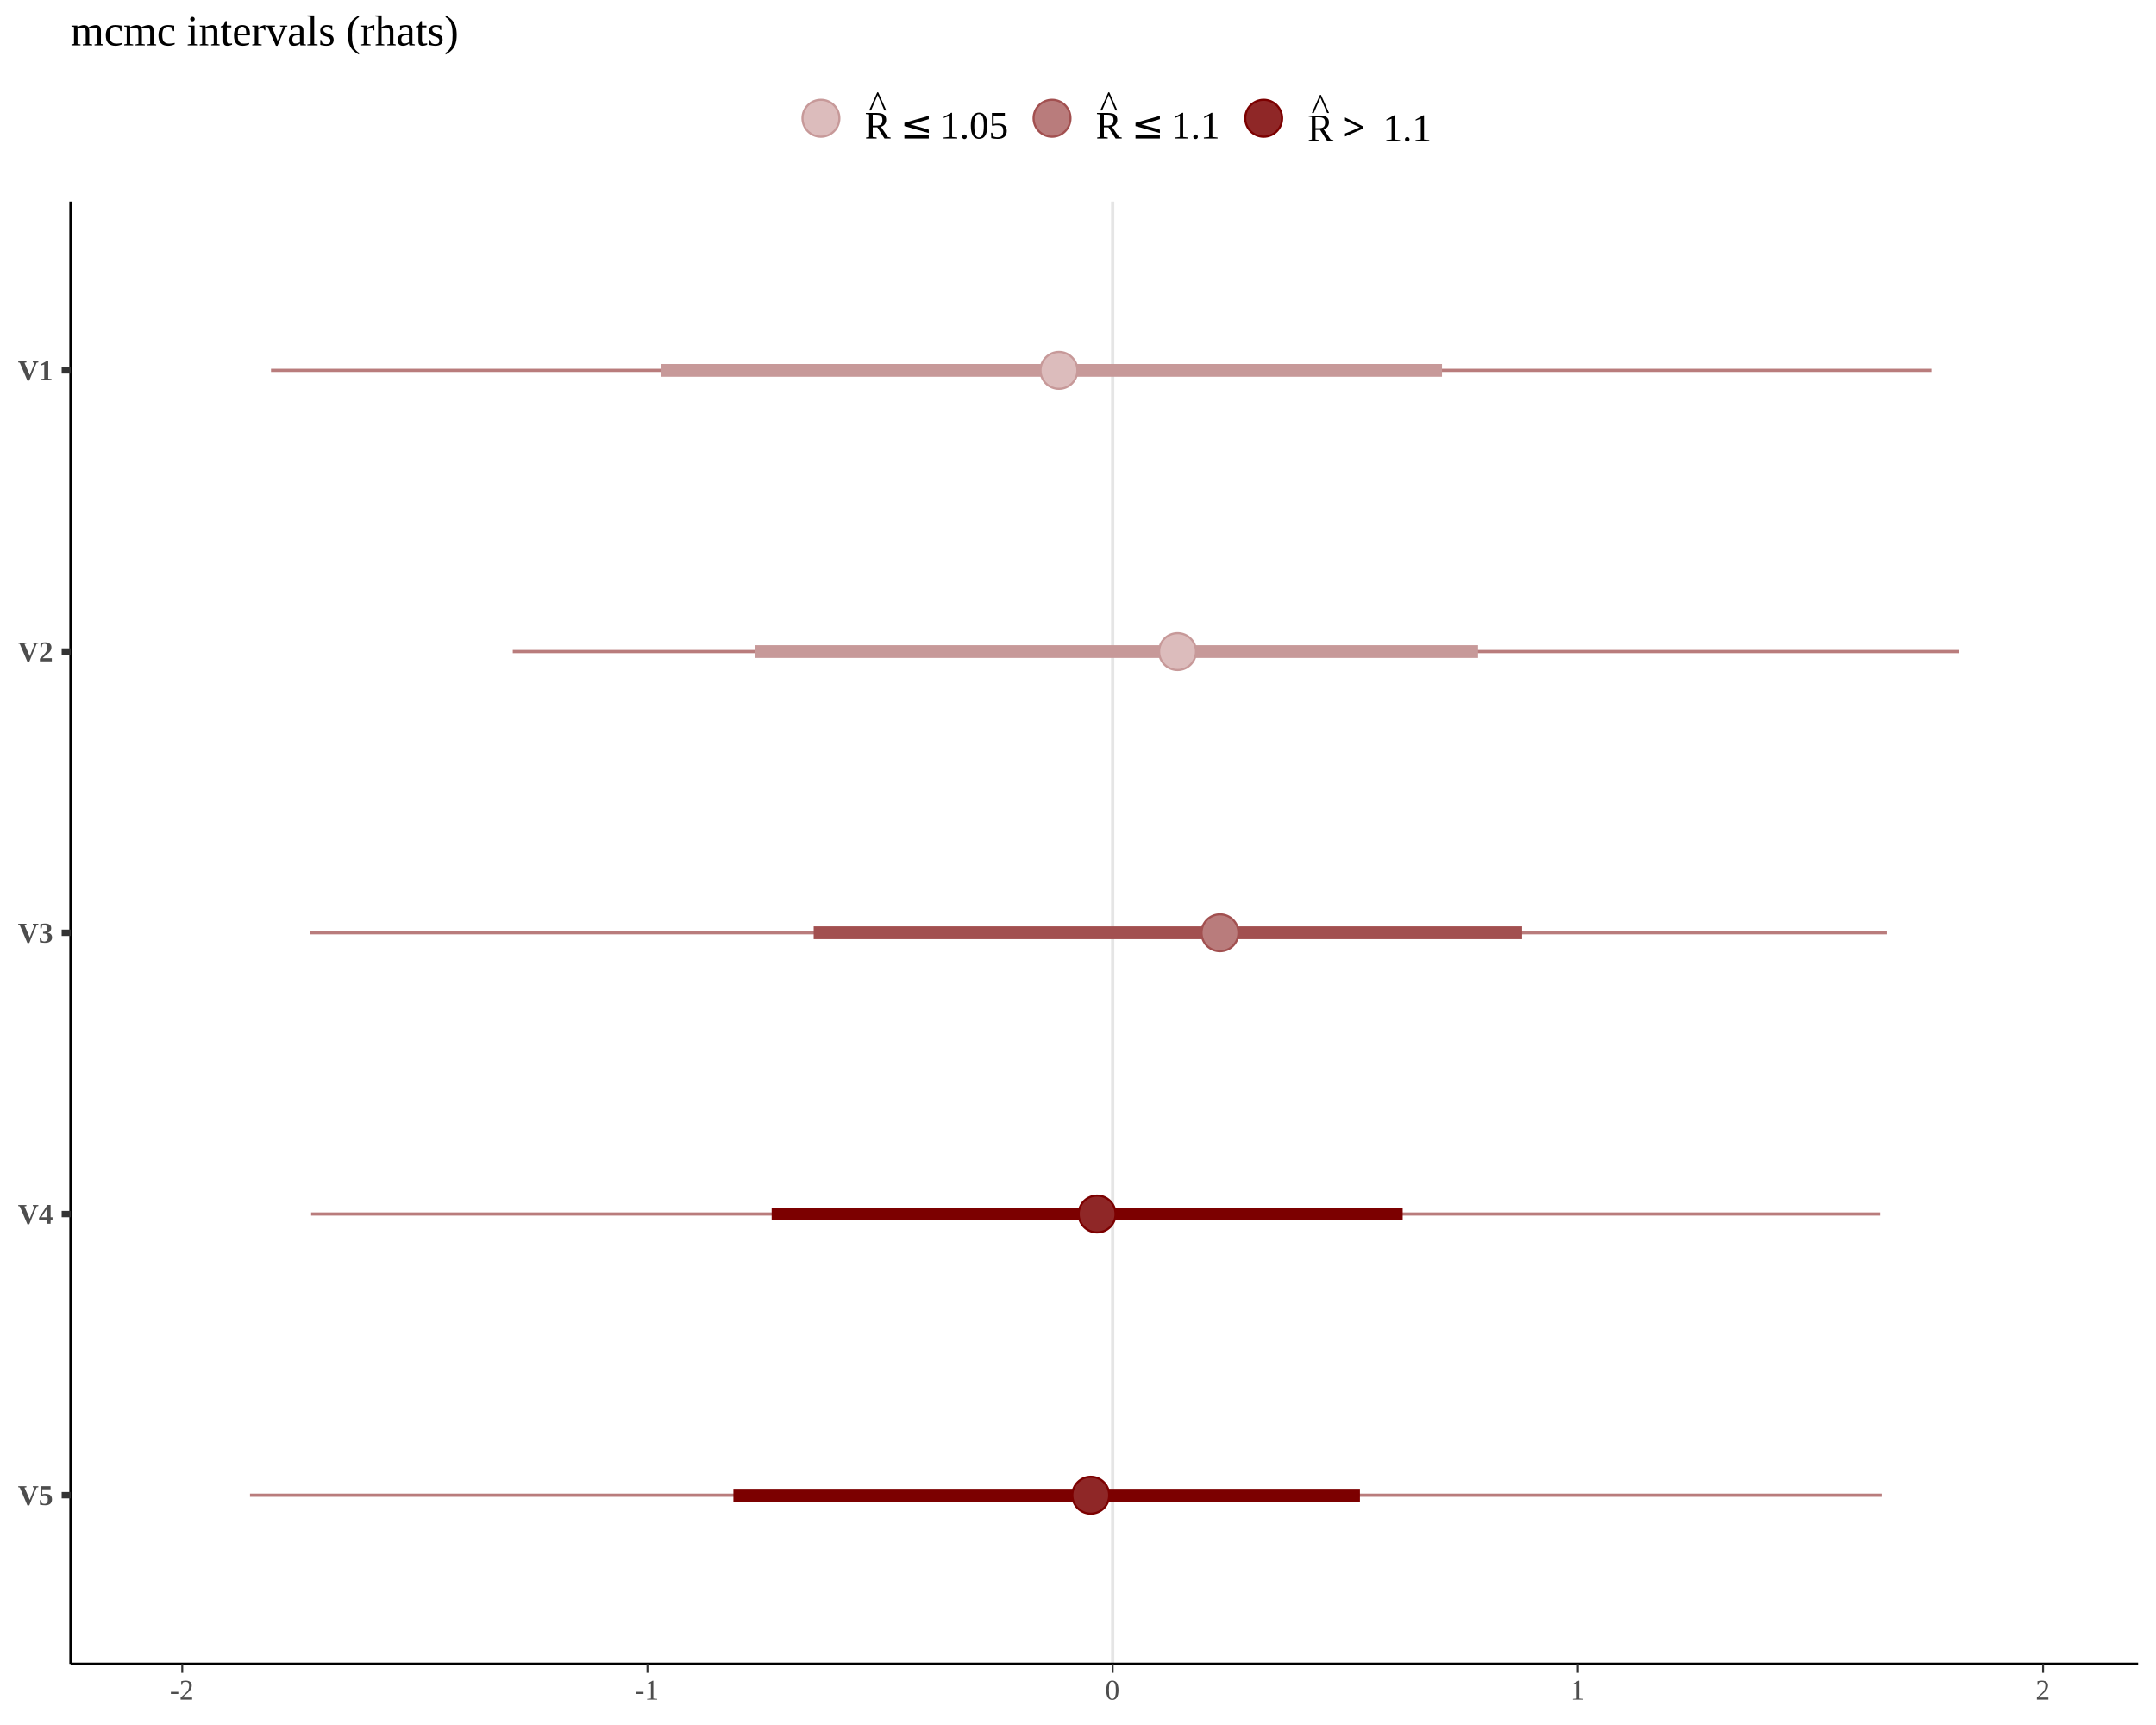
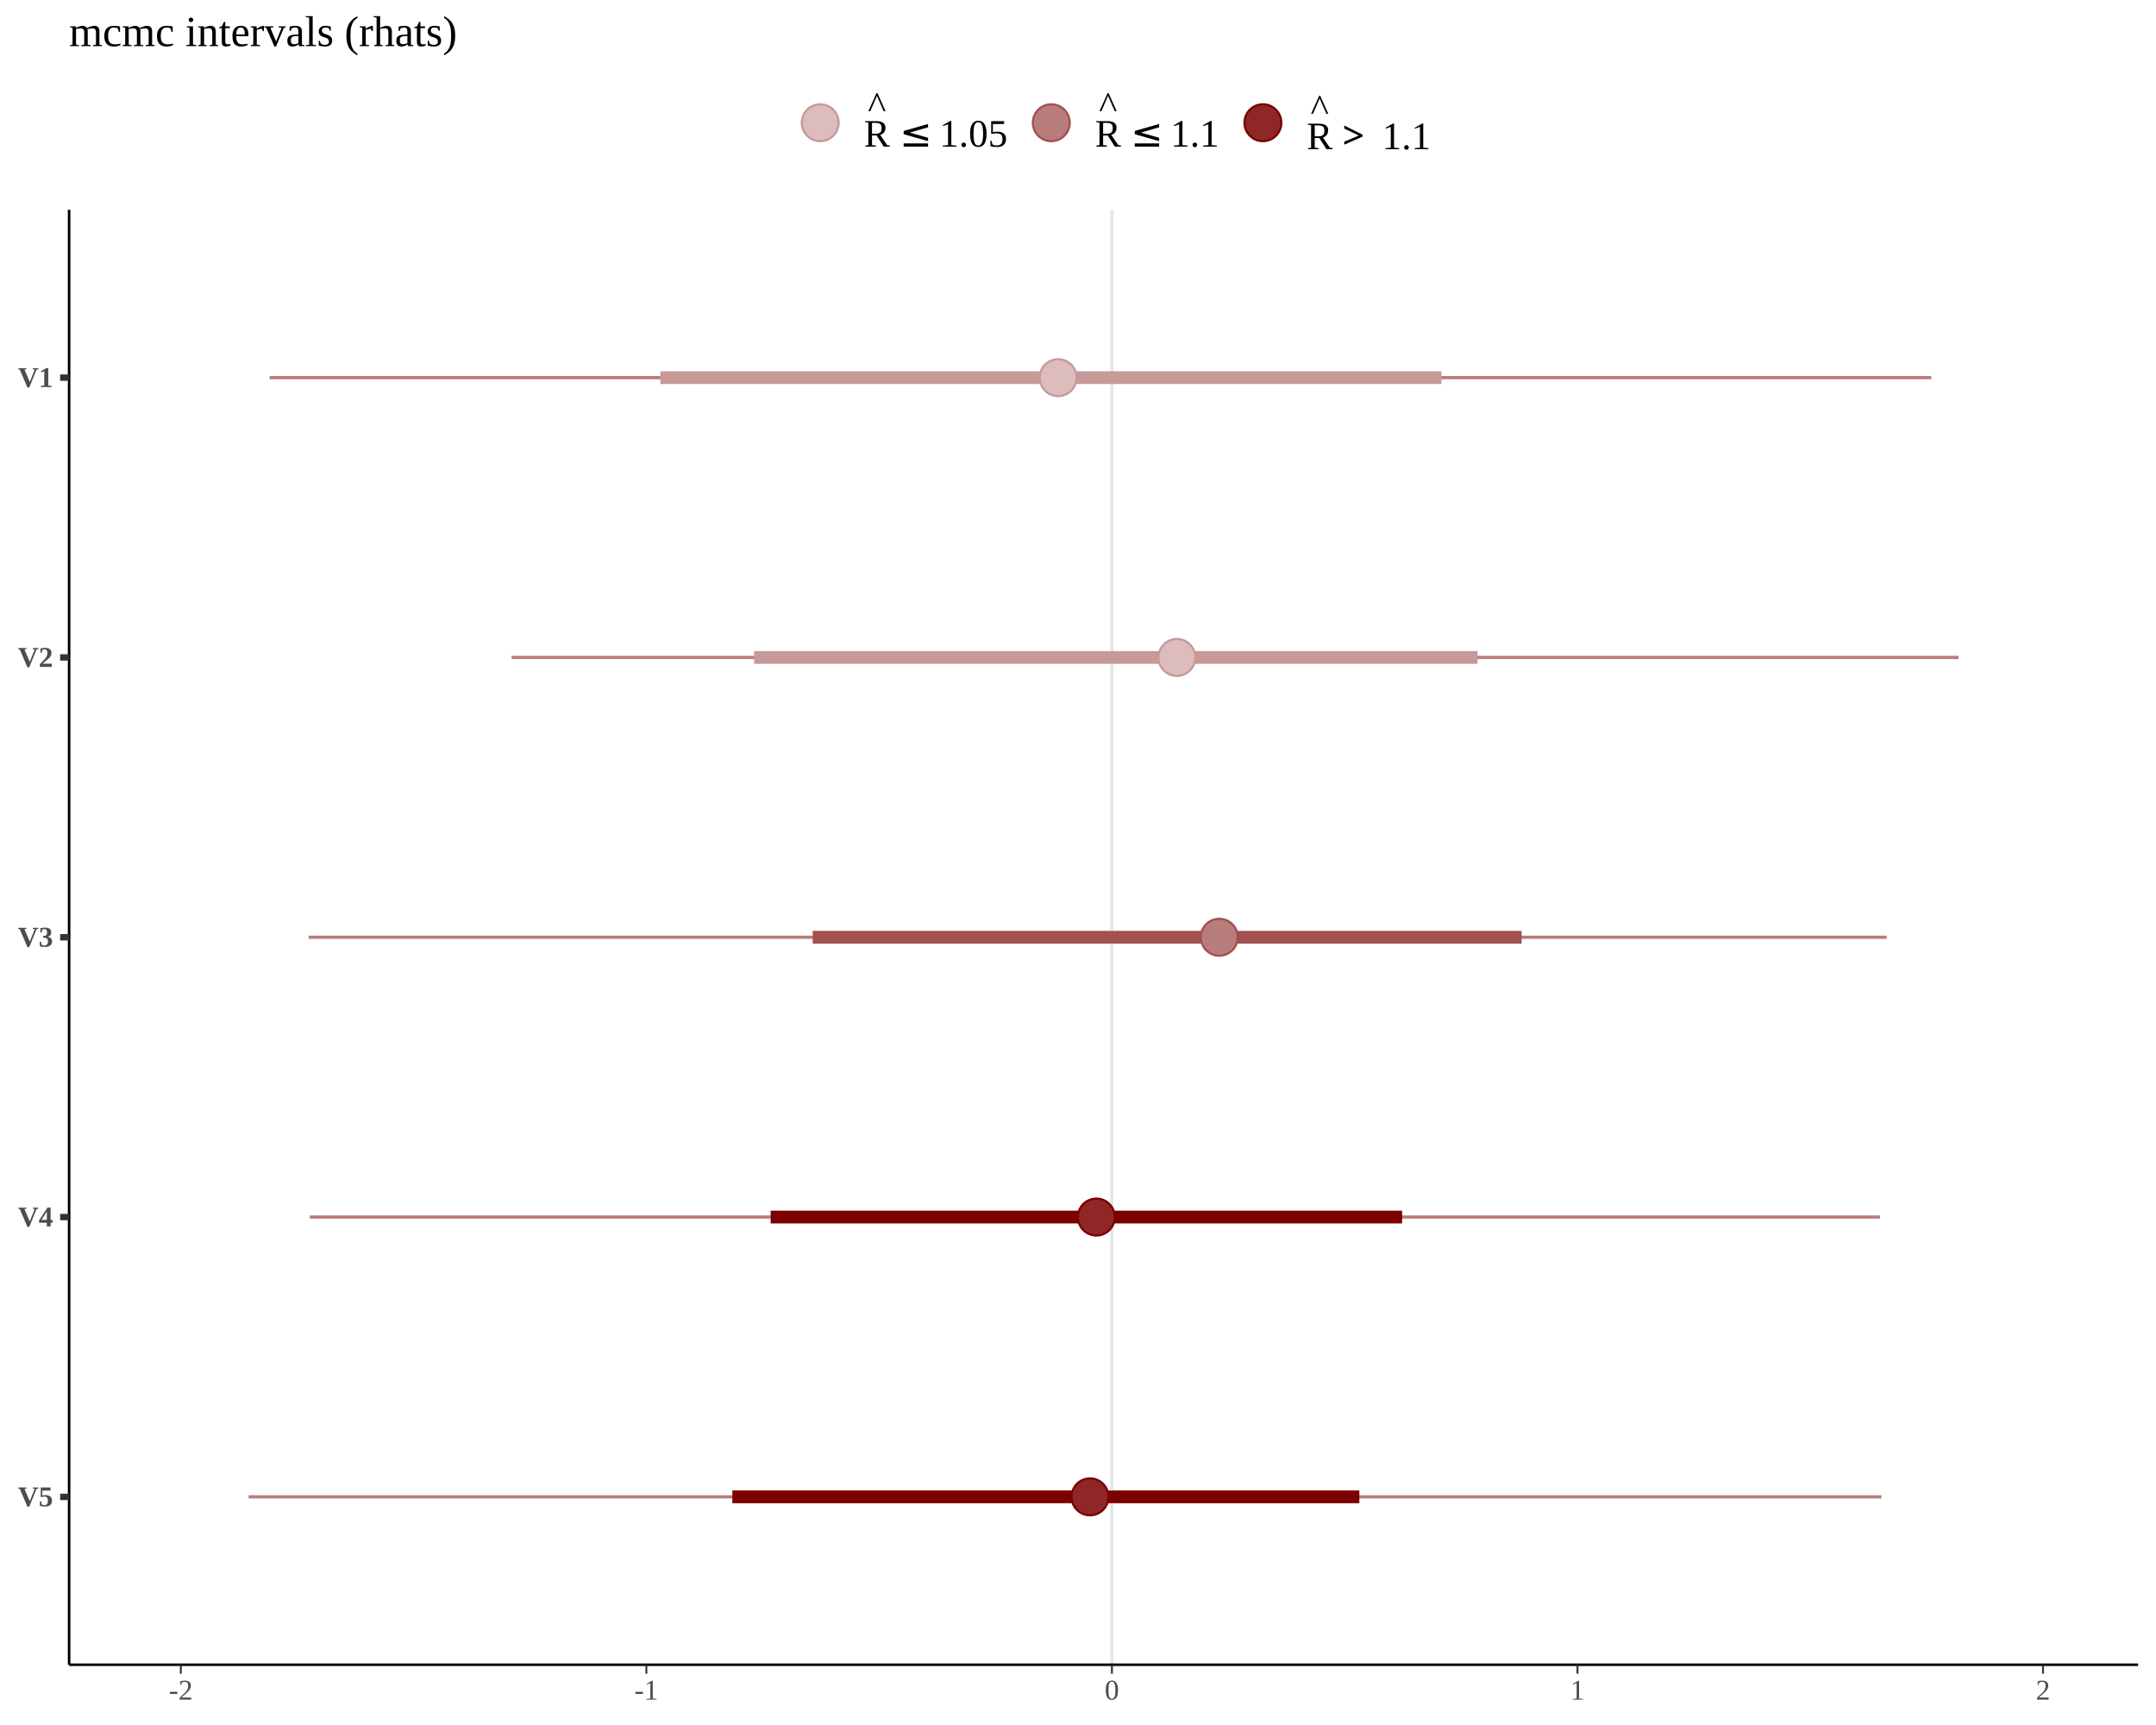
<svg xmlns="http://www.w3.org/2000/svg" viewBox="0 0 720.00 576.00">
  <defs>
    <style type="text/css">
-     line, polyline, path, rect, circle {
+     line, polyline, polygon, path, rect, circle {
      fill: none;
      stroke: #000000;
      stroke-linecap: round;
      stroke-linejoin: round;
      stroke-miterlimit: 10.00;
    }
  </style>
  </defs>
  <rect width="100%" height="100%" style="stroke: none; fill: #FFFFFF;" />
  <defs>
-     <clipPath id="cpMjMuNTc5MXw3MTQuMDIyfDU1NS42MTF8NjcuMzI2NA==">
-       <rect x="23.58" y="67.33" width="690.44" height="488.28" />
+     <clipPath id="cpMjMuMDh8NzE0LjAyfDU1NS44OHw3MC4wNQ==">
+       <rect x="23.08" y="70.05" width="690.95" height="485.83" />
    </clipPath>
  </defs>
-   <line x1="371.58" y1="555.61" x2="371.58" y2="67.33" style="stroke-width: 1.07; stroke: #E5E5E5; stroke-linecap: butt;" clip-path="url(#cpMjMuNTc5MXw3MTQuMDIyfDU1NS42MTF8NjcuMzI2NA==)" />
-   <line x1="90.50" y1="123.67" x2="645.01" y2="123.67" style="stroke-width: 1.07; stroke: #B97C7C; stroke-linecap: butt;" clip-path="url(#cpMjMuNTc5MXw3MTQuMDIyfDU1NS42MTF8NjcuMzI2NA==)" />
-   <line x1="171.24" y1="217.57" x2="654.11" y2="217.57" style="stroke-width: 1.07; stroke: #B97C7C; stroke-linecap: butt;" clip-path="url(#cpMjMuNTc5MXw3MTQuMDIyfDU1NS42MTF8NjcuMzI2NA==)" />
-   <line x1="103.55" y1="311.47" x2="630.13" y2="311.47" style="stroke-width: 1.07; stroke: #B97C7C; stroke-linecap: butt;" clip-path="url(#cpMjMuNTc5MXw3MTQuMDIyfDU1NS42MTF8NjcuMzI2NA==)" />
-   <line x1="103.91" y1="405.37" x2="627.89" y2="405.37" style="stroke-width: 1.07; stroke: #B97C7C; stroke-linecap: butt;" clip-path="url(#cpMjMuNTc5MXw3MTQuMDIyfDU1NS42MTF8NjcuMzI2NA==)" />
-   <line x1="83.49" y1="499.27" x2="628.39" y2="499.27" style="stroke-width: 1.07; stroke: #B97C7C; stroke-linecap: butt;" clip-path="url(#cpMjMuNTc5MXw3MTQuMDIyfDU1NS42MTF8NjcuMzI2NA==)" />
-   <line x1="220.89" y1="123.67" x2="481.55" y2="123.67" style="stroke-width: 4.27; stroke: #C79999; stroke-linecap: butt;" clip-path="url(#cpMjMuNTc5MXw3MTQuMDIyfDU1NS42MTF8NjcuMzI2NA==)" />
-   <line x1="252.18" y1="217.57" x2="493.59" y2="217.57" style="stroke-width: 4.27; stroke: #C79999; stroke-linecap: butt;" clip-path="url(#cpMjMuNTc5MXw3MTQuMDIyfDU1NS42MTF8NjcuMzI2NA==)" />
-   <line x1="271.73" y1="311.47" x2="508.30" y2="311.47" style="stroke-width: 4.27; stroke: #A25050; stroke-linecap: butt;" clip-path="url(#cpMjMuNTc5MXw3MTQuMDIyfDU1NS42MTF8NjcuMzI2NA==)" />
-   <line x1="257.70" y1="405.37" x2="468.42" y2="405.37" style="stroke-width: 4.27; stroke: #7C0000; stroke-linecap: butt;" clip-path="url(#cpMjMuNTc5MXw3MTQuMDIyfDU1NS42MTF8NjcuMzI2NA==)" />
-   <line x1="244.92" y1="499.27" x2="454.15" y2="499.27" style="stroke-width: 4.27; stroke: #7C0000; stroke-linecap: butt;" clip-path="url(#cpMjMuNTc5MXw3MTQuMDIyfDU1NS42MTF8NjcuMzI2NA==)" />
-   <circle cx="353.64" cy="123.67" r="4.62pt" style="stroke-width: 0.71; stroke: #C79999; fill: #DCBCBC;" clip-path="url(#cpMjMuNTc5MXw3MTQuMDIyfDU1NS42MTF8NjcuMzI2NA==)" />
-   <circle cx="393.25" cy="217.57" r="4.62pt" style="stroke-width: 0.71; stroke: #C79999; fill: #DCBCBC;" clip-path="url(#cpMjMuNTc5MXw3MTQuMDIyfDU1NS42MTF8NjcuMzI2NA==)" />
-   <circle cx="407.41" cy="311.47" r="4.62pt" style="stroke-width: 0.71; stroke: #A25050; fill: #B97C7C;" clip-path="url(#cpMjMuNTc5MXw3MTQuMDIyfDU1NS42MTF8NjcuMzI2NA==)" />
-   <circle cx="366.38" cy="405.37" r="4.62pt" style="stroke-width: 0.71; stroke: #7C0000; fill: #8F2727;" clip-path="url(#cpMjMuNTc5MXw3MTQuMDIyfDU1NS42MTF8NjcuMzI2NA==)" />
-   <circle cx="364.26" cy="499.27" r="4.62pt" style="stroke-width: 0.71; stroke: #7C0000; fill: #8F2727;" clip-path="url(#cpMjMuNTc5MXw3MTQuMDIyfDU1NS42MTF8NjcuMzI2NA==)" />
+   <line x1="371.33" y1="555.88" x2="371.33" y2="70.05" style="stroke-width: 1.07; stroke: #E5E5E5; stroke-linecap: butt;" clip-path="url(#cpMjMuMDh8NzE0LjAyfDU1NS44OHw3MC4wNQ==)" />
+   <line x1="90.05" y1="126.10" x2="644.96" y2="126.10" style="stroke-width: 1.07; stroke: #B97C7C; stroke-linecap: butt;" clip-path="url(#cpMjMuMDh8NzE0LjAyfDU1NS44OHw3MC4wNQ==)" />
+   <line x1="170.84" y1="219.53" x2="654.06" y2="219.53" style="stroke-width: 1.07; stroke: #B97C7C; stroke-linecap: butt;" clip-path="url(#cpMjMuMDh8NzE0LjAyfDU1NS44OHw3MC4wNQ==)" />
+   <line x1="103.10" y1="312.96" x2="630.07" y2="312.96" style="stroke-width: 1.07; stroke: #B97C7C; stroke-linecap: butt;" clip-path="url(#cpMjMuMDh8NzE0LjAyfDU1NS44OHw3MC4wNQ==)" />
+   <line x1="103.46" y1="406.39" x2="627.82" y2="406.39" style="stroke-width: 1.07; stroke: #B97C7C; stroke-linecap: butt;" clip-path="url(#cpMjMuMDh8NzE0LjAyfDU1NS44OHw3MC4wNQ==)" />
+   <line x1="83.03" y1="499.82" x2="628.33" y2="499.82" style="stroke-width: 1.07; stroke: #B97C7C; stroke-linecap: butt;" clip-path="url(#cpMjMuMDh8NzE0LjAyfDU1NS44OHw3MC4wNQ==)" />
+   <line x1="220.53" y1="126.10" x2="481.38" y2="126.10" style="stroke-width: 4.27; stroke: #C79999; stroke-linecap: butt;" clip-path="url(#cpMjMuMDh8NzE0LjAyfDU1NS44OHw3MC4wNQ==)" />
+   <line x1="251.85" y1="219.53" x2="493.43" y2="219.53" style="stroke-width: 4.27; stroke: #C79999; stroke-linecap: butt;" clip-path="url(#cpMjMuMDh8NzE0LjAyfDU1NS44OHw3MC4wNQ==)" />
+   <line x1="271.41" y1="312.96" x2="508.15" y2="312.96" style="stroke-width: 4.27; stroke: #A25050; stroke-linecap: butt;" clip-path="url(#cpMjMuMDh8NzE0LjAyfDU1NS44OHw3MC4wNQ==)" />
+   <line x1="257.36" y1="406.39" x2="468.24" y2="406.39" style="stroke-width: 4.27; stroke: #7C0000; stroke-linecap: butt;" clip-path="url(#cpMjMuMDh8NzE0LjAyfDU1NS44OHw3MC4wNQ==)" />
+   <line x1="244.57" y1="499.82" x2="453.96" y2="499.82" style="stroke-width: 4.27; stroke: #7C0000; stroke-linecap: butt;" clip-path="url(#cpMjMuMDh8NzE0LjAyfDU1NS44OHw3MC4wNQ==)" />
+   <circle cx="353.37" cy="126.10" r="4.62pt" style="stroke-width: 0.71; stroke: #C79999; fill: #DCBCBC;" clip-path="url(#cpMjMuMDh8NzE0LjAyfDU1NS44OHw3MC4wNQ==)" />
+   <circle cx="393.02" cy="219.53" r="4.62pt" style="stroke-width: 0.71; stroke: #C79999; fill: #DCBCBC;" clip-path="url(#cpMjMuMDh8NzE0LjAyfDU1NS44OHw3MC4wNQ==)" />
+   <circle cx="407.18" cy="312.96" r="4.62pt" style="stroke-width: 0.71; stroke: #A25050; fill: #B97C7C;" clip-path="url(#cpMjMuMDh8NzE0LjAyfDU1NS44OHw3MC4wNQ==)" />
+   <circle cx="366.13" cy="406.39" r="4.62pt" style="stroke-width: 0.71; stroke: #7C0000; fill: #8F2727;" clip-path="url(#cpMjMuMDh8NzE0LjAyfDU1NS44OHw3MC4wNQ==)" />
+   <circle cx="364.01" cy="499.82" r="4.62pt" style="stroke-width: 0.71; stroke: #7C0000; fill: #8F2727;" clip-path="url(#cpMjMuMDh8NzE0LjAyfDU1NS44OHw3MC4wNQ==)" />
  <defs>
-     <clipPath id="cpMHw3MjB8NTc2fDA=">
+     <clipPath id="cpMC4wMHw3MjAuMDB8NTc2LjAwfDAuMDA=">
      <rect x="0.00" y="0.00" width="720.00" height="576.00" />
    </clipPath>
  </defs>
-   <polyline points="23.58,555.61 23.58,67.33 " style="stroke-width: 0.85; stroke-linecap: butt;" clip-path="url(#cpMHw3MjB8NTc2fDA=)" />
-   <g clip-path="url(#cpMHw3MjB8NTc2fDA=)">
-     <text x="5.98" y="502.54" style="font-size: 9.60px; font-weight: bold; fill: #4D4D4D; font-family: Liberation Serif;" textLength="12.22px" lengthAdjust="spacingAndGlyphs">V5</text>
+   <polyline points="23.08,555.88 23.08,70.05 " style="stroke-width: 0.85; stroke-linecap: butt;" clip-path="url(#cpMC4wMHw3MjAuMDB8NTc2LjAwfDAuMDA=)" />
+   <g clip-path="url(#cpMC4wMHw3MjAuMDB8NTc2LjAwfDAuMDA=)">
+     <text x="5.98" y="502.96" style="font-size: 9.60px; font-weight: bold; fill: #4D4D4D; font-family: Liberation Serif;" textLength="11.72px" lengthAdjust="spacingAndGlyphs">V5</text>
  </g>
-   <g clip-path="url(#cpMHw3MjB8NTc2fDA=)">
-     <text x="5.98" y="408.64" style="font-size: 9.60px; font-weight: bold; fill: #4D4D4D; font-family: Liberation Serif;" textLength="12.22px" lengthAdjust="spacingAndGlyphs">V4</text>
+   <g clip-path="url(#cpMC4wMHw3MjAuMDB8NTc2LjAwfDAuMDA=)">
+     <text x="5.98" y="409.53" style="font-size: 9.60px; font-weight: bold; fill: #4D4D4D; font-family: Liberation Serif;" textLength="11.72px" lengthAdjust="spacingAndGlyphs">V4</text>
  </g>
-   <g clip-path="url(#cpMHw3MjB8NTc2fDA=)">
-     <text x="5.98" y="314.74" style="font-size: 9.60px; font-weight: bold; fill: #4D4D4D; font-family: Liberation Serif;" textLength="12.22px" lengthAdjust="spacingAndGlyphs">V3</text>
+   <g clip-path="url(#cpMC4wMHw3MjAuMDB8NTc2LjAwfDAuMDA=)">
+     <text x="5.98" y="316.10" style="font-size: 9.60px; font-weight: bold; fill: #4D4D4D; font-family: Liberation Serif;" textLength="11.72px" lengthAdjust="spacingAndGlyphs">V3</text>
  </g>
-   <g clip-path="url(#cpMHw3MjB8NTc2fDA=)">
-     <text x="5.98" y="220.84" style="font-size: 9.60px; font-weight: bold; fill: #4D4D4D; font-family: Liberation Serif;" textLength="12.22px" lengthAdjust="spacingAndGlyphs">V2</text>
+   <g clip-path="url(#cpMC4wMHw3MjAuMDB8NTc2LjAwfDAuMDA=)">
+     <text x="5.98" y="222.67" style="font-size: 9.60px; font-weight: bold; fill: #4D4D4D; font-family: Liberation Serif;" textLength="11.72px" lengthAdjust="spacingAndGlyphs">V2</text>
  </g>
-   <g clip-path="url(#cpMHw3MjB8NTc2fDA=)">
-     <text x="5.98" y="126.94" style="font-size: 9.60px; font-weight: bold; fill: #4D4D4D; font-family: Liberation Serif;" textLength="12.22px" lengthAdjust="spacingAndGlyphs">V1</text>
+   <g clip-path="url(#cpMC4wMHw3MjAuMDB8NTc2LjAwfDAuMDA=)">
+     <text x="5.98" y="129.24" style="font-size: 9.60px; font-weight: bold; fill: #4D4D4D; font-family: Liberation Serif;" textLength="11.72px" lengthAdjust="spacingAndGlyphs">V1</text>
  </g>
-   <polyline points="20.59,499.27 23.58,499.27 " style="stroke-width: 2.13; stroke: #333333; stroke-linecap: butt;" clip-path="url(#cpMHw3MjB8NTc2fDA=)" />
-   <polyline points="20.59,405.37 23.58,405.37 " style="stroke-width: 2.13; stroke: #333333; stroke-linecap: butt;" clip-path="url(#cpMHw3MjB8NTc2fDA=)" />
-   <polyline points="20.59,311.47 23.58,311.47 " style="stroke-width: 2.13; stroke: #333333; stroke-linecap: butt;" clip-path="url(#cpMHw3MjB8NTc2fDA=)" />
-   <polyline points="20.59,217.57 23.58,217.57 " style="stroke-width: 2.13; stroke: #333333; stroke-linecap: butt;" clip-path="url(#cpMHw3MjB8NTc2fDA=)" />
-   <polyline points="20.59,123.67 23.58,123.67 " style="stroke-width: 2.13; stroke: #333333; stroke-linecap: butt;" clip-path="url(#cpMHw3MjB8NTc2fDA=)" />
-   <polyline points="23.58,555.61 714.02,555.61 " style="stroke-width: 0.85; stroke-linecap: butt;" clip-path="url(#cpMHw3MjB8NTc2fDA=)" />
-   <polyline points="60.86,558.60 60.86,555.61 " style="stroke-width: 0.64; stroke: #333333; stroke-linecap: butt;" clip-path="url(#cpMHw3MjB8NTc2fDA=)" />
-   <polyline points="216.22,558.60 216.22,555.61 " style="stroke-width: 0.64; stroke: #333333; stroke-linecap: butt;" clip-path="url(#cpMHw3MjB8NTc2fDA=)" />
-   <polyline points="371.58,558.60 371.58,555.61 " style="stroke-width: 0.64; stroke: #333333; stroke-linecap: butt;" clip-path="url(#cpMHw3MjB8NTc2fDA=)" />
-   <polyline points="526.93,558.60 526.93,555.61 " style="stroke-width: 0.64; stroke: #333333; stroke-linecap: butt;" clip-path="url(#cpMHw3MjB8NTc2fDA=)" />
-   <polyline points="682.29,558.60 682.29,555.61 " style="stroke-width: 0.64; stroke: #333333; stroke-linecap: butt;" clip-path="url(#cpMHw3MjB8NTc2fDA=)" />
-   <g clip-path="url(#cpMHw3MjB8NTc2fDA=)">
-     <text x="56.70" y="567.54" style="font-size: 9.60px; fill: #4D4D4D; font-family: Liberation Serif;" textLength="8.33px" lengthAdjust="spacingAndGlyphs">-2</text>
+   <polyline points="20.09,499.82 23.08,499.82 " style="stroke-width: 2.13; stroke: #333333; stroke-linecap: butt;" clip-path="url(#cpMC4wMHw3MjAuMDB8NTc2LjAwfDAuMDA=)" />
+   <polyline points="20.09,406.39 23.08,406.39 " style="stroke-width: 2.13; stroke: #333333; stroke-linecap: butt;" clip-path="url(#cpMC4wMHw3MjAuMDB8NTc2LjAwfDAuMDA=)" />
+   <polyline points="20.09,312.96 23.08,312.96 " style="stroke-width: 2.13; stroke: #333333; stroke-linecap: butt;" clip-path="url(#cpMC4wMHw3MjAuMDB8NTc2LjAwfDAuMDA=)" />
+   <polyline points="20.09,219.53 23.08,219.53 " style="stroke-width: 2.13; stroke: #333333; stroke-linecap: butt;" clip-path="url(#cpMC4wMHw3MjAuMDB8NTc2LjAwfDAuMDA=)" />
+   <polyline points="20.09,126.10 23.08,126.10 " style="stroke-width: 2.13; stroke: #333333; stroke-linecap: butt;" clip-path="url(#cpMC4wMHw3MjAuMDB8NTc2LjAwfDAuMDA=)" />
+   <polyline points="23.08,555.88 714.02,555.88 " style="stroke-width: 0.85; stroke-linecap: butt;" clip-path="url(#cpMC4wMHw3MjAuMDB8NTc2LjAwfDAuMDA=)" />
+   <polyline points="60.39,558.87 60.39,555.88 " style="stroke-width: 0.64; stroke: #333333; stroke-linecap: butt;" clip-path="url(#cpMC4wMHw3MjAuMDB8NTc2LjAwfDAuMDA=)" />
+   <polyline points="215.86,558.87 215.86,555.88 " style="stroke-width: 0.64; stroke: #333333; stroke-linecap: butt;" clip-path="url(#cpMC4wMHw3MjAuMDB8NTc2LjAwfDAuMDA=)" />
+   <polyline points="371.33,558.87 371.33,555.88 " style="stroke-width: 0.64; stroke: #333333; stroke-linecap: butt;" clip-path="url(#cpMC4wMHw3MjAuMDB8NTc2LjAwfDAuMDA=)" />
+   <polyline points="526.80,558.87 526.80,555.88 " style="stroke-width: 0.64; stroke: #333333; stroke-linecap: butt;" clip-path="url(#cpMC4wMHw3MjAuMDB8NTc2LjAwfDAuMDA=)" />
+   <polyline points="682.27,558.87 682.27,555.88 " style="stroke-width: 0.64; stroke: #333333; stroke-linecap: butt;" clip-path="url(#cpMC4wMHw3MjAuMDB8NTc2LjAwfDAuMDA=)" />
+   <g clip-path="url(#cpMC4wMHw3MjAuMDB8NTc2LjAwfDAuMDA=)">
+     <text x="56.39" y="567.54" style="font-size: 9.60px; fill: #4D4D4D; font-family: Liberation Serif;" textLength="7.98px" lengthAdjust="spacingAndGlyphs">-2</text>
  </g>
-   <g clip-path="url(#cpMHw3MjB8NTc2fDA=)">
-     <text x="212.05" y="567.54" style="font-size: 9.60px; fill: #4D4D4D; font-family: Liberation Serif;" textLength="8.33px" lengthAdjust="spacingAndGlyphs">-1</text>
+   <g clip-path="url(#cpMC4wMHw3MjAuMDB8NTc2LjAwfDAuMDA=)">
+     <text x="211.86" y="567.54" style="font-size: 9.60px; fill: #4D4D4D; font-family: Liberation Serif;" textLength="7.98px" lengthAdjust="spacingAndGlyphs">-1</text>
  </g>
-   <g clip-path="url(#cpMHw3MjB8NTc2fDA=)">
-     <text x="369.08" y="567.54" style="font-size: 9.60px; fill: #4D4D4D; font-family: Liberation Serif;" textLength="5.00px" lengthAdjust="spacingAndGlyphs">0</text>
+   <g clip-path="url(#cpMC4wMHw3MjAuMDB8NTc2LjAwfDAuMDA=)">
+     <text x="368.93" y="567.54" style="font-size: 9.60px; fill: #4D4D4D; font-family: Liberation Serif;" textLength="4.80px" lengthAdjust="spacingAndGlyphs">0</text>
  </g>
-   <g clip-path="url(#cpMHw3MjB8NTc2fDA=)">
-     <text x="524.43" y="567.54" style="font-size: 9.60px; fill: #4D4D4D; font-family: Liberation Serif;" textLength="5.00px" lengthAdjust="spacingAndGlyphs">1</text>
+   <g clip-path="url(#cpMC4wMHw3MjAuMDB8NTc2LjAwfDAuMDA=)">
+     <text x="524.40" y="567.54" style="font-size: 9.60px; fill: #4D4D4D; font-family: Liberation Serif;" textLength="4.80px" lengthAdjust="spacingAndGlyphs">1</text>
  </g>
-   <g clip-path="url(#cpMHw3MjB8NTc2fDA=)">
-     <text x="679.79" y="567.54" style="font-size: 9.60px; fill: #4D4D4D; font-family: Liberation Serif;" textLength="5.00px" lengthAdjust="spacingAndGlyphs">2</text>
+   <g clip-path="url(#cpMC4wMHw3MjAuMDB8NTc2LjAwfDAuMDA=)">
+     <text x="679.87" y="567.54" style="font-size: 9.60px; fill: #4D4D4D; font-family: Liberation Serif;" textLength="4.80px" lengthAdjust="spacingAndGlyphs">2</text>
  </g>
-   <circle cx="274.15" cy="39.49" r="4.62pt" style="stroke-width: 0.71; stroke: #C79999; fill: #DCBCBC;" clip-path="url(#cpMHw3MjB8NTc2fDA=)" />
-   <circle cx="351.33" cy="39.49" r="4.62pt" style="stroke-width: 0.71; stroke: #A25050; fill: #B97C7C;" clip-path="url(#cpMHw3MjB8NTc2fDA=)" />
-   <circle cx="422.01" cy="39.49" r="4.62pt" style="stroke-width: 0.71; stroke: #7C0000; fill: #8F2727;" clip-path="url(#cpMHw3MjB8NTc2fDA=)" />
-   <g clip-path="url(#cpMHw3MjB8NTc2fDA=)">
-     <text x="288.77" y="46.25" style="font-size: 13.00px; font-family: Liberation Serif;" textLength="8.67px" lengthAdjust="spacingAndGlyphs">R</text>
+   <circle cx="273.91" cy="40.98" r="4.62pt" style="stroke-width: 0.71; stroke: #C79999; fill: #DCBCBC;" clip-path="url(#cpMC4wMHw3MjAuMDB8NTc2LjAwfDAuMDA=)" />
+   <circle cx="351.08" cy="40.98" r="4.62pt" style="stroke-width: 0.71; stroke: #A25050; fill: #B97C7C;" clip-path="url(#cpMC4wMHw3MjAuMDB8NTc2LjAwfDAuMDA=)" />
+   <circle cx="421.75" cy="40.98" r="4.62pt" style="stroke-width: 0.71; stroke: #7C0000; fill: #8F2727;" clip-path="url(#cpMC4wMHw3MjAuMDB8NTc2LjAwfDAuMDA=)" />
+   <g clip-path="url(#cpMC4wMHw3MjAuMDB8NTc2LjAwfDAuMDA=)">
+     <text x="288.52" y="48.96" style="font-size: 13.00px; font-family: Liberation Serif;" textLength="8.67px" lengthAdjust="spacingAndGlyphs">R</text>
  </g>
-   <g clip-path="url(#cpMHw3MjB8NTc2fDA=)">
-     <text x="290.06" y="39.35" style="font-size: 13.00px; font-family: Liberation Serif;" textLength="6.10px" lengthAdjust="spacingAndGlyphs">^</text>
+   <g clip-path="url(#cpMC4wMHw3MjAuMDB8NTc2LjAwfDAuMDA=)">
+     <text x="289.81" y="39.60" style="font-size: 13.00px; font-family: Liberation Serif;" textLength="6.09px" lengthAdjust="spacingAndGlyphs">^</text>
  </g>
-   <g clip-path="url(#cpMHw3MjB8NTc2fDA=)">
-     <text x="300.65" y="46.25" style="font-size: 13.00px; font-family: Symbola;" textLength="10.10px" lengthAdjust="spacingAndGlyphs">≤</text>
+   <g clip-path="url(#cpMC4wMHw3MjAuMDB8NTc2LjAwfDAuMDA=)">
+     <text x="300.41" y="48.96" style="font-size: 13.00px; font-family: Symbola;" textLength="10.09px" lengthAdjust="spacingAndGlyphs">≤</text>
  </g>
-   <g clip-path="url(#cpMHw3MjB8NTc2fDA=)">
-     <text x="313.96" y="46.25" style="font-size: 13.00px; font-family: Liberation Serif;" textLength="22.75px" lengthAdjust="spacingAndGlyphs">1.05</text>
+   <g clip-path="url(#cpMC4wMHw3MjAuMDB8NTc2LjAwfDAuMDA=)">
+     <text x="313.71" y="48.96" style="font-size: 13.00px; font-family: Liberation Serif;" textLength="22.75px" lengthAdjust="spacingAndGlyphs">1.05</text>
  </g>
-   <g clip-path="url(#cpMHw3MjB8NTc2fDA=)">
-     <text x="365.95" y="46.25" style="font-size: 13.00px; font-family: Liberation Serif;" textLength="8.67px" lengthAdjust="spacingAndGlyphs">R</text>
+   <g clip-path="url(#cpMC4wMHw3MjAuMDB8NTc2LjAwfDAuMDA=)">
+     <text x="365.70" y="48.96" style="font-size: 13.00px; font-family: Liberation Serif;" textLength="8.67px" lengthAdjust="spacingAndGlyphs">R</text>
  </g>
-   <g clip-path="url(#cpMHw3MjB8NTc2fDA=)">
-     <text x="367.23" y="39.35" style="font-size: 13.00px; font-family: Liberation Serif;" textLength="6.10px" lengthAdjust="spacingAndGlyphs">^</text>
+   <g clip-path="url(#cpMC4wMHw3MjAuMDB8NTc2LjAwfDAuMDA=)">
+     <text x="366.99" y="39.60" style="font-size: 13.00px; font-family: Liberation Serif;" textLength="6.09px" lengthAdjust="spacingAndGlyphs">^</text>
  </g>
-   <g clip-path="url(#cpMHw3MjB8NTc2fDA=)">
-     <text x="377.83" y="46.25" style="font-size: 13.00px; font-family: Symbola;" textLength="10.10px" lengthAdjust="spacingAndGlyphs">≤</text>
+   <g clip-path="url(#cpMC4wMHw3MjAuMDB8NTc2LjAwfDAuMDA=)">
+     <text x="377.58" y="48.96" style="font-size: 13.00px; font-family: Symbola;" textLength="10.09px" lengthAdjust="spacingAndGlyphs">≤</text>
  </g>
-   <g clip-path="url(#cpMHw3MjB8NTc2fDA=)">
-     <text x="391.14" y="46.25" style="font-size: 13.00px; font-family: Liberation Serif;" textLength="16.25px" lengthAdjust="spacingAndGlyphs">1.1</text>
+   <g clip-path="url(#cpMC4wMHw3MjAuMDB8NTc2LjAwfDAuMDA=)">
+     <text x="390.89" y="48.96" style="font-size: 13.00px; font-family: Liberation Serif;" textLength="16.25px" lengthAdjust="spacingAndGlyphs">1.1</text>
  </g>
-   <g clip-path="url(#cpMHw3MjB8NTc2fDA=)">
-     <text x="436.62" y="47.10" style="font-size: 13.00px; font-family: Liberation Serif;" textLength="8.67px" lengthAdjust="spacingAndGlyphs">R</text>
+   <g clip-path="url(#cpMC4wMHw3MjAuMDB8NTc2LjAwfDAuMDA=)">
+     <text x="436.37" y="49.82" style="font-size: 13.00px; font-family: Liberation Serif;" textLength="8.67px" lengthAdjust="spacingAndGlyphs">R</text>
  </g>
-   <g clip-path="url(#cpMHw3MjB8NTc2fDA=)">
-     <text x="437.91" y="40.21" style="font-size: 13.00px; font-family: Liberation Serif;" textLength="6.10px" lengthAdjust="spacingAndGlyphs">^</text>
+   <g clip-path="url(#cpMC4wMHw3MjAuMDB8NTc2LjAwfDAuMDA=)">
+     <text x="437.66" y="40.46" style="font-size: 13.00px; font-family: Liberation Serif;" textLength="6.09px" lengthAdjust="spacingAndGlyphs">^</text>
  </g>
-   <g clip-path="url(#cpMHw3MjB8NTc2fDA=)">
-     <text x="448.51" y="47.10" style="font-size: 13.00px; font-family: Symbola;" textLength="10.10px" lengthAdjust="spacingAndGlyphs">&gt;</text>
+   <g clip-path="url(#cpMC4wMHw3MjAuMDB8NTc2LjAwfDAuMDA=)">
+     <text x="448.26" y="49.82" style="font-size: 13.00px; font-family: Symbola;" textLength="10.09px" lengthAdjust="spacingAndGlyphs">&gt;</text>
  </g>
-   <g clip-path="url(#cpMHw3MjB8NTc2fDA=)">
-     <text x="461.82" y="47.10" style="font-size: 13.00px; font-family: Liberation Serif;" textLength="16.25px" lengthAdjust="spacingAndGlyphs">1.1</text>
+   <g clip-path="url(#cpMC4wMHw3MjAuMDB8NTc2LjAwfDAuMDA=)">
+     <text x="461.56" y="49.82" style="font-size: 13.00px; font-family: Liberation Serif;" textLength="16.25px" lengthAdjust="spacingAndGlyphs">1.1</text>
  </g>
-   <g clip-path="url(#cpMHw3MjB8NTc2fDA=)">
-     <text x="23.58" y="15.15" style="font-size: 14.40px; font-family: Liberation Serif;" textLength="125.95px" lengthAdjust="spacingAndGlyphs">mcmc intervals (rhats)</text>
+   <g clip-path="url(#cpMC4wMHw3MjAuMDB8NTc2LjAwfDAuMDA=)">
+     <text x="23.08" y="15.40" style="font-size: 14.40px; font-family: Liberation Serif;" textLength="129.50px" lengthAdjust="spacingAndGlyphs">mcmc intervals (rhats)</text>
  </g>
</svg>
